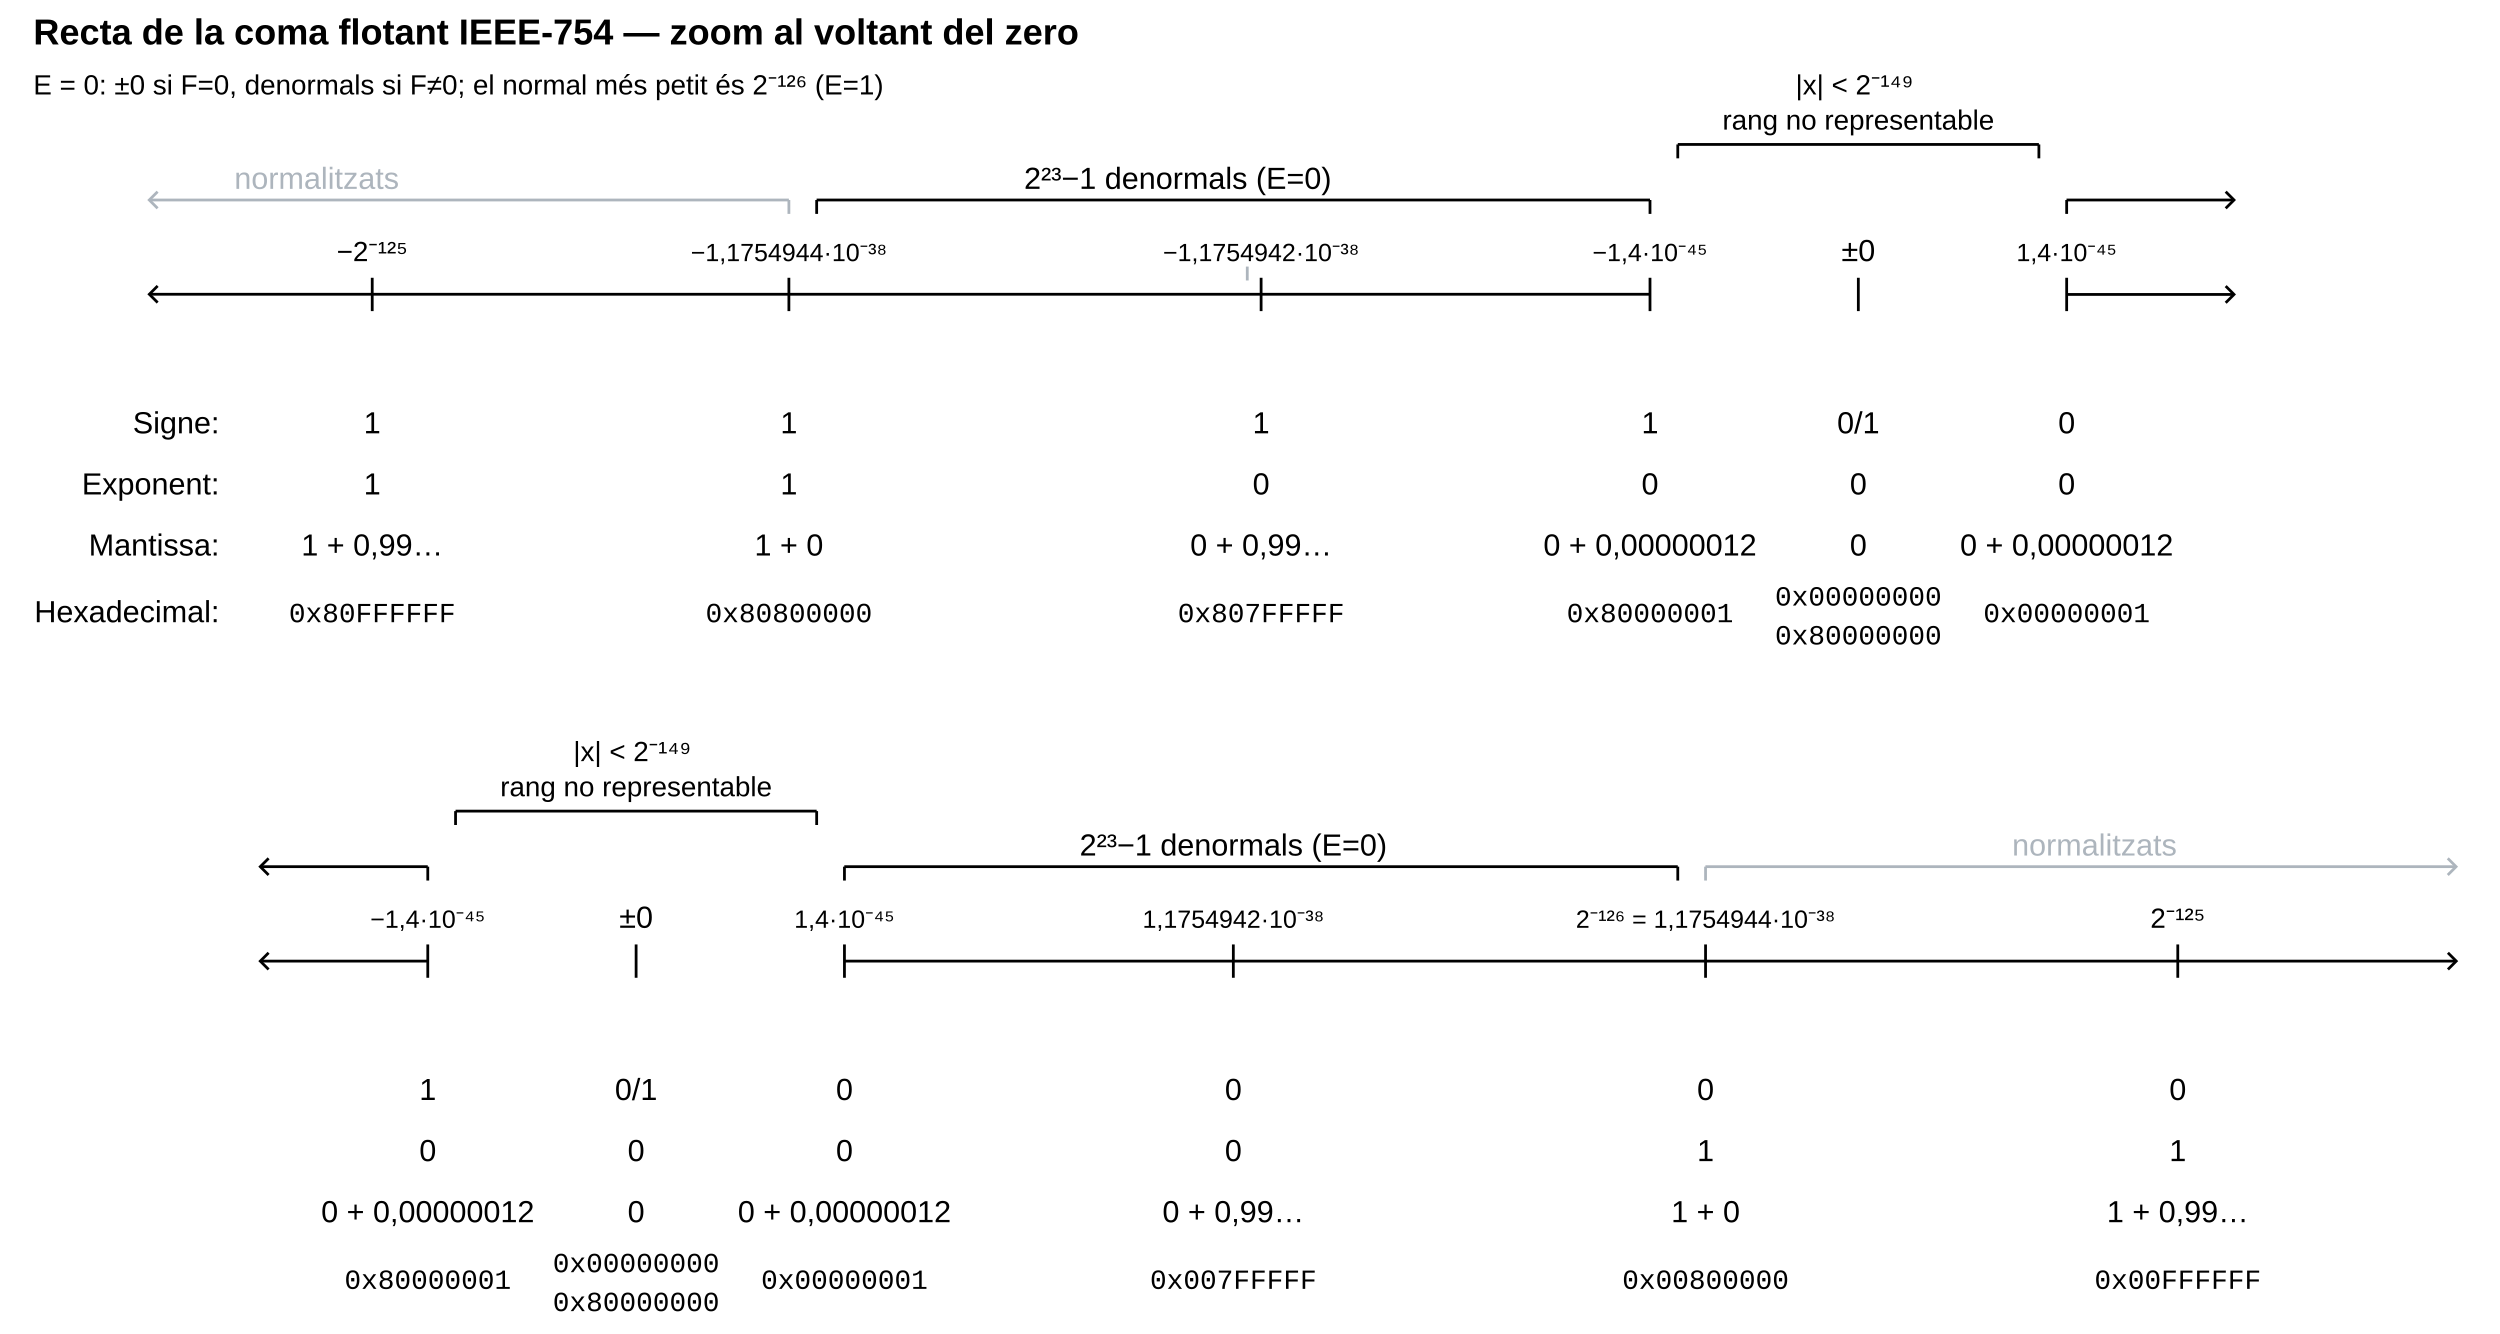
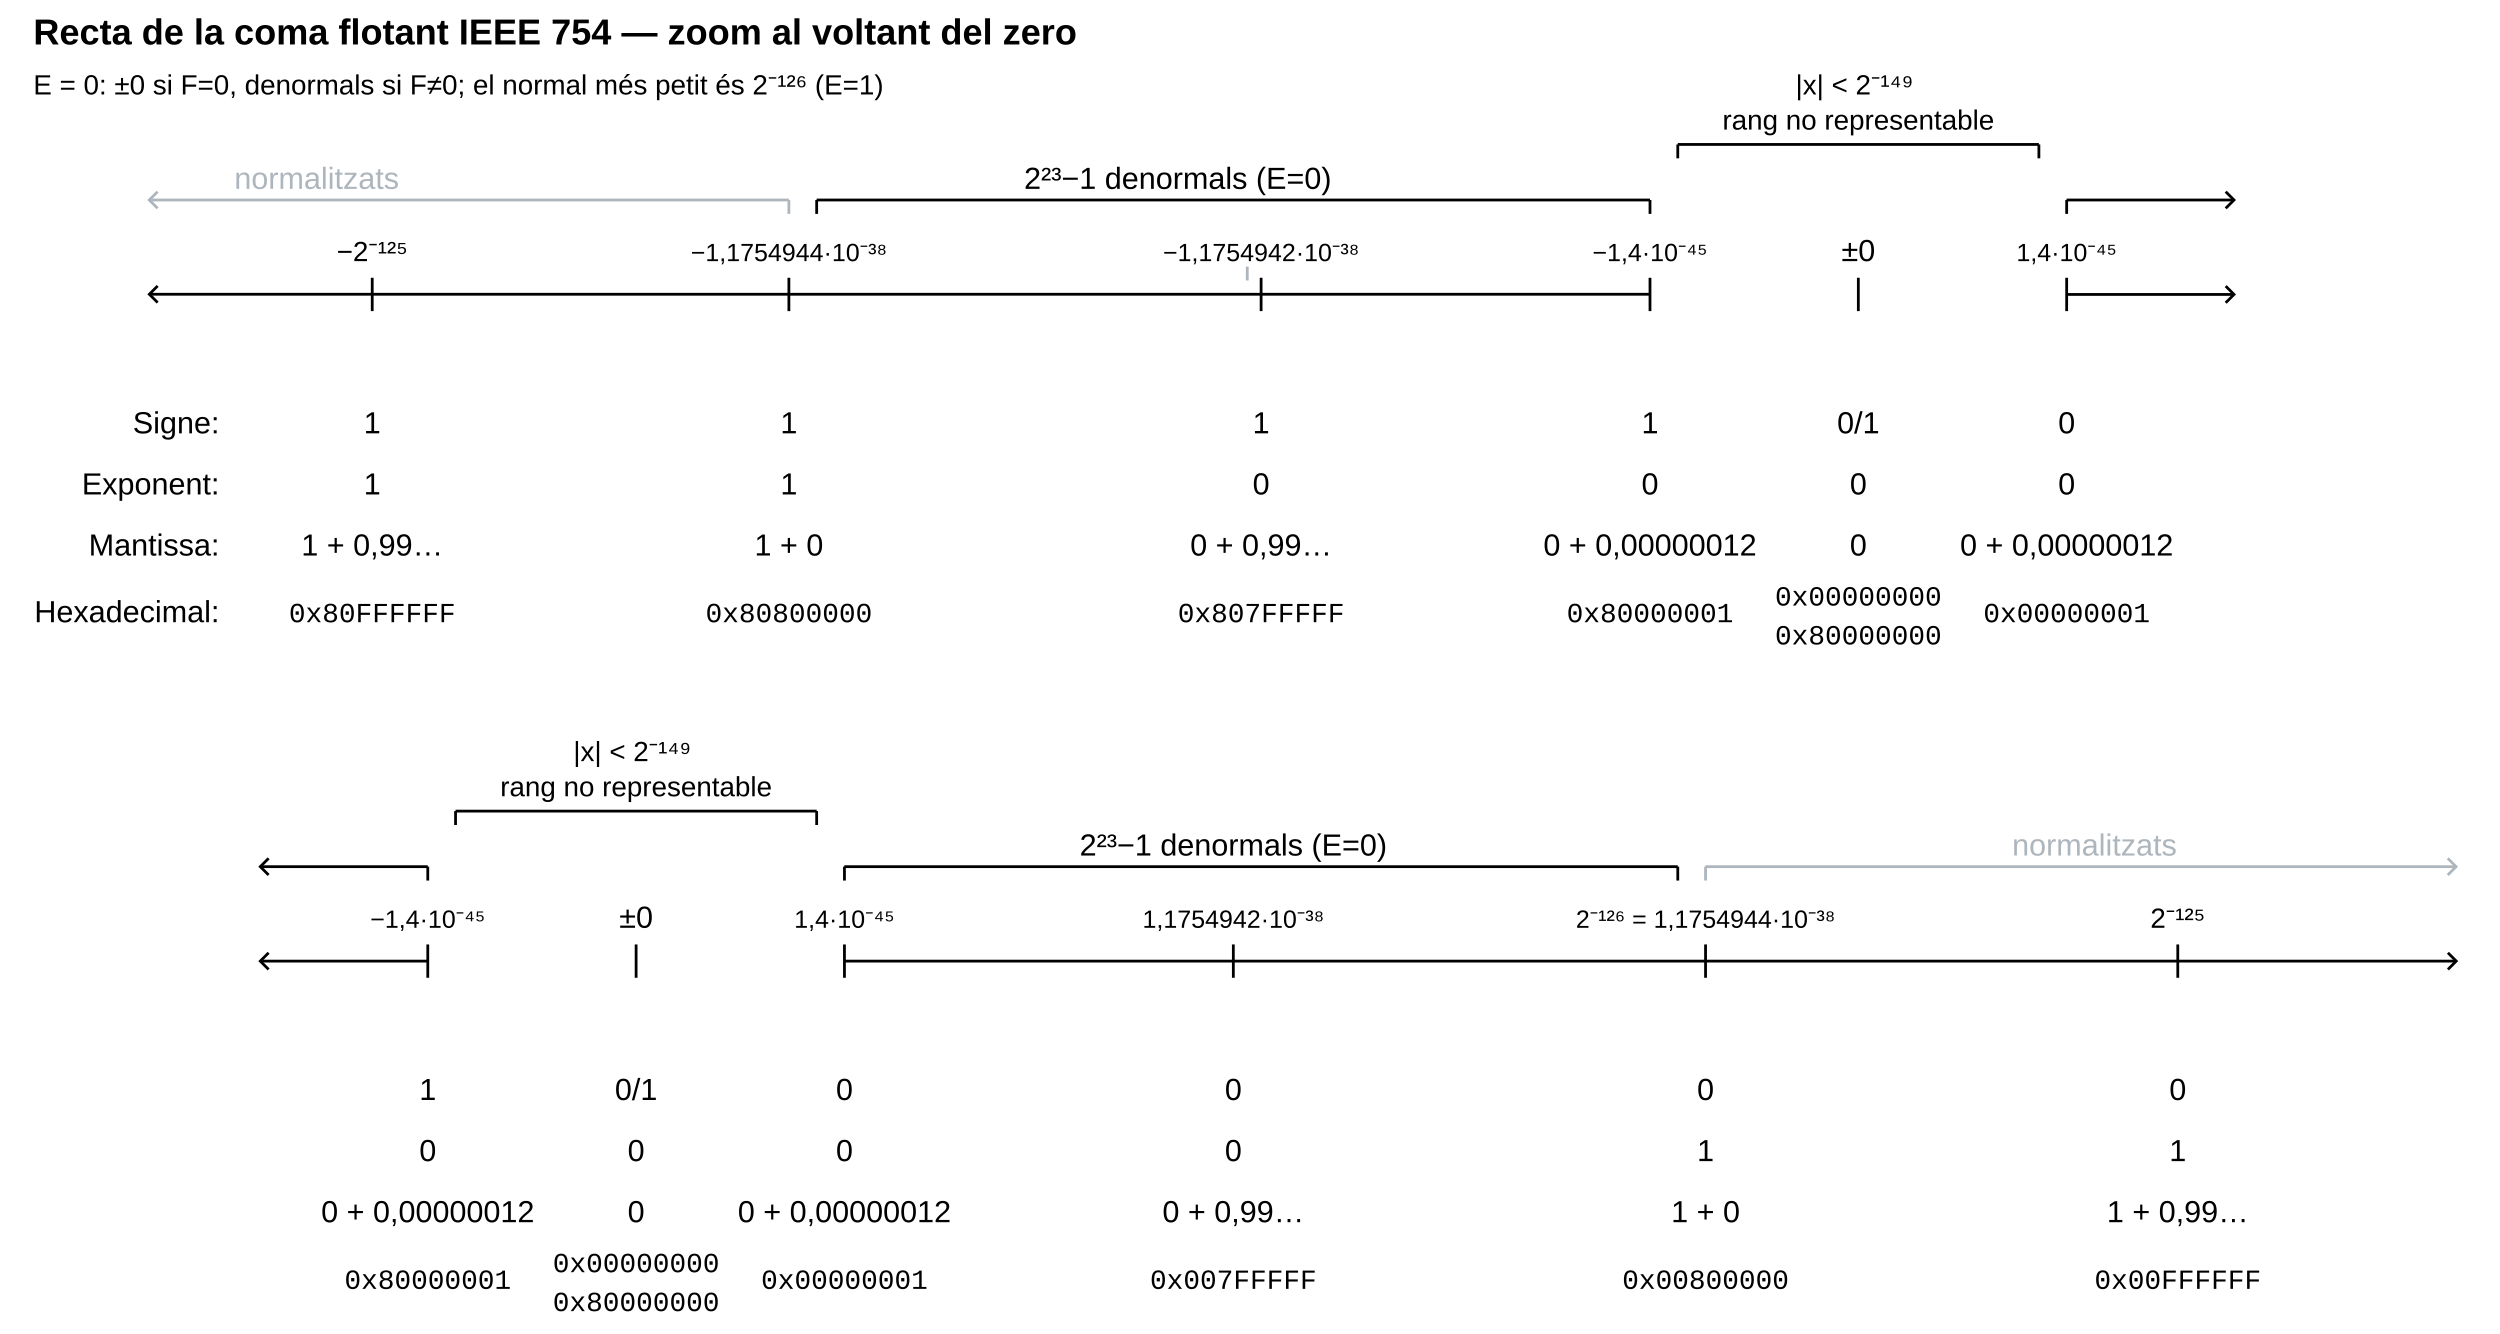
<svg xmlns="http://www.w3.org/2000/svg" width="900" height="480" viewBox="0 0 900 480" role="img" version="1.1" id="svg60">
  <defs id="defs60">
    <marker style="overflow:visible" id="marker109" refX="0" refY="0" orient="auto-start-reverse" markerWidth="1" markerHeight="1" viewBox="0 0 1 1" preserveAspectRatio="xMidYMid">
      <path style="fill:none;stroke:context-stroke;stroke-width:1;stroke-linecap:butt" d="M 3,-3 0,0 3,3" transform="rotate(180,0.125,0)" id="path109" />
    </marker>
    <marker style="overflow:visible" id="marker104" refX="0" refY="0" orient="auto-start-reverse" markerWidth="1" markerHeight="1" viewBox="0 0 1 1" preserveAspectRatio="xMidYMid">
      <path style="fill:none;stroke:context-stroke;stroke-width:1;stroke-linecap:butt" d="M 3,-3 0,0 3,3" transform="rotate(180,0.125,0)" id="path104" />
    </marker>
    <marker style="overflow:visible" id="ArrowWide" refX="0" refY="0" orient="auto-start-reverse" markerWidth="1" markerHeight="1" viewBox="0 0 1 1" preserveAspectRatio="xMidYMid">
      <path style="fill:none;stroke:context-stroke;stroke-width:1;stroke-linecap:butt" d="M 3,-3 0,0 3,3" transform="rotate(180,0.125,0)" id="path1" />
    </marker>
    <rect x="623.845" y="52.326" width="140.891" height="44.901" id="rect75" />
  </defs>
  <line x1="54" y1="105.933" x2="593.956" y2="105.933" stroke="#000000" stroke-width="0.652" id="line1" style="stroke-width:1;stroke-dasharray:none;marker-start:url(#ArrowWide)" />
  <line x1="134" y1="100" x2="134" y2="112" stroke="#000000" stroke-width="1" id="line2" />
  <text x="134" y="156" font-family="'Liberation Sans', Arial, Helvetica, sans-serif" font-size="11px" fill="#000000" text-anchor="middle" font-weight="normal" id="text2">1</text>
  <text x="134" y="178" font-family="'Liberation Sans', Arial, Helvetica, sans-serif" font-size="11px" fill="#000000" text-anchor="middle" font-weight="normal" id="text3">1</text>
  <text x="134" y="200" font-family="'Liberation Sans', Arial, Helvetica, sans-serif" font-size="11px" fill="#000000" text-anchor="middle" font-weight="normal" id="text4">1 + 0,99…</text>
  <text x="134" y="224" font-family="'Liberation Mono', 'Courier New', Courier, monospace" font-size="10px" fill="#000000" text-anchor="middle" font-weight="normal" id="text5">0x80FFFFFF</text>
  <line x1="284" y1="100" x2="284" y2="112" stroke="#000000" stroke-width="1" id="line5" />
  <text x="284" y="156" font-family="'Liberation Sans', Arial, Helvetica, sans-serif" font-size="11px" fill="#000000" text-anchor="middle" font-weight="normal" id="text6">1</text>
  <text x="284" y="178" font-family="'Liberation Sans', Arial, Helvetica, sans-serif" font-size="11px" fill="#000000" text-anchor="middle" font-weight="normal" id="text7">1</text>
  <text x="284" y="200" font-family="'Liberation Sans', Arial, Helvetica, sans-serif" font-size="11px" fill="#000000" text-anchor="middle" font-weight="normal" id="text8">1 + 0</text>
  <text x="284" y="224" font-family="'Liberation Mono', 'Courier New', Courier, monospace" font-size="10px" fill="#000000" text-anchor="middle" font-weight="normal" id="text9">0x80800000</text>
  <line x1="454" y1="100" x2="454" y2="112" stroke="#000000" stroke-width="1" id="line9" />
  <text x="454" y="156" font-family="'Liberation Sans', Arial, Helvetica, sans-serif" font-size="11px" fill="#000000" text-anchor="middle" font-weight="normal" id="text10">1</text>
  <text x="454" y="178" font-family="'Liberation Sans', Arial, Helvetica, sans-serif" font-size="11px" fill="#000000" text-anchor="middle" font-weight="normal" id="text11">0</text>
  <text x="454" y="200" font-family="'Liberation Sans', Arial, Helvetica, sans-serif" font-size="11px" fill="#000000" text-anchor="middle" font-weight="normal" id="text12">0 + 0,99…</text>
  <text x="454" y="224" font-family="'Liberation Mono', 'Courier New', Courier, monospace" font-size="10px" fill="#000000" text-anchor="middle" font-weight="normal" id="text13">0x807FFFFF</text>
  <line x1="594" y1="100" x2="594" y2="112" stroke="#000000" stroke-width="1" id="line13" />
  <text x="594" y="156" font-family="'Liberation Sans', Arial, Helvetica, sans-serif" font-size="11px" fill="#000000" text-anchor="middle" font-weight="normal" id="text14">1</text>
  <text x="594" y="178" font-family="'Liberation Sans', Arial, Helvetica, sans-serif" font-size="11px" fill="#000000" text-anchor="middle" font-weight="normal" id="text15">0</text>
  <text x="594" y="200" font-family="'Liberation Sans', Arial, Helvetica, sans-serif" font-size="11px" fill="#000000" text-anchor="middle" font-weight="normal" id="text16">0 + 0,00000012</text>
  <text x="594" y="224" font-family="'Liberation Mono', 'Courier New', Courier, monospace" font-size="10px" fill="#000000" text-anchor="middle" font-weight="normal" id="text17">0x80000001</text>
  <line x1="744" y1="100" x2="744" y2="112" stroke="#000000" stroke-width="1" id="line17" />
  <text x="744" y="156" font-family="'Liberation Sans', Arial, Helvetica, sans-serif" font-size="11px" fill="#000000" text-anchor="middle" font-weight="normal" id="text18">0</text>
  <text x="744" y="178" font-family="'Liberation Sans', Arial, Helvetica, sans-serif" font-size="11px" fill="#000000" text-anchor="middle" font-weight="normal" id="text19">0</text>
  <text x="744" y="200" font-family="'Liberation Sans', Arial, Helvetica, sans-serif" font-size="11px" fill="#000000" text-anchor="middle" font-weight="normal" id="text20">0 + 0,00000012</text>
  <text x="744" y="224" font-family="'Liberation Mono', 'Courier New', Courier, monospace" font-size="10px" fill="#000000" text-anchor="middle" font-weight="normal" id="text21">0x00000001</text>
  <line x1="669" y1="100" x2="669" y2="112" stroke="#000000" stroke-width="1" id="line33" />
  <text x="669" y="94" font-family="'Liberation Sans', Arial, Helvetica, sans-serif" font-size="11px" fill="#000000" text-anchor="middle" font-weight="normal" id="text34">±0</text>
  <text x="669" y="156" font-family="'Liberation Sans', Arial, Helvetica, sans-serif" font-size="11px" fill="#000000" text-anchor="middle" font-weight="normal" id="text35">0/1</text>
  <text x="669" y="178" font-family="'Liberation Sans', Arial, Helvetica, sans-serif" font-size="11px" fill="#000000" text-anchor="middle" font-weight="normal" id="text36">0</text>
  <text x="669" y="200" font-family="'Liberation Sans', Arial, Helvetica, sans-serif" font-size="11px" fill="#000000" text-anchor="middle" font-weight="normal" id="text37">0</text>
  <text x="669" y="218" font-family="'Liberation Mono', 'Courier New', Courier, monospace" font-size="10px" fill="#000000" text-anchor="middle" font-weight="normal" id="text38">0x00000000</text>
  <text x="669" y="232" font-family="'Liberation Mono', 'Courier New', Courier, monospace" font-size="10px" fill="#000000" text-anchor="middle" font-weight="normal" id="text39">0x80000000</text>
  <text x="79" y="156" font-family="'Liberation Sans', Arial, Helvetica, sans-serif" font-size="11px" fill="#000000" text-anchor="end" font-weight="normal" id="text40">Signe:</text>
  <text x="79" y="178" font-family="'Liberation Sans', Arial, Helvetica, sans-serif" font-size="11px" fill="#000000" text-anchor="end" font-weight="normal" id="text41">Exponent:</text>
  <text x="79" y="200" font-family="'Liberation Sans', Arial, Helvetica, sans-serif" font-size="11px" fill="#000000" text-anchor="end" font-weight="normal" id="text42">Mantissa:</text>
  <text x="79" y="224" font-family="'Liberation Sans', Arial, Helvetica, sans-serif" font-size="11px" fill="#000000" text-anchor="end" font-weight="normal" id="text43">Hexadecimal:</text>
  <text x="134" y="94" font-family="'Liberation Sans', Arial, Helvetica, sans-serif" font-size="10px" fill="#000000" text-anchor="middle" font-weight="normal" id="text45">−2⁻¹²⁵</text>
  <text x="284" y="94" font-family="'Liberation Sans', Arial, Helvetica, sans-serif" font-size="9px" fill="#000000" text-anchor="middle" font-weight="normal" id="text46">−1,1754944·10⁻³⁸</text>
  <text x="454" y="94" font-family="'Liberation Sans', Arial, Helvetica, sans-serif" font-size="9px" fill="#000000" text-anchor="middle" font-weight="normal" id="text47">−1,1754942·10⁻³⁸</text>
  <text x="594" y="94" font-family="'Liberation Sans', Arial, Helvetica, sans-serif" font-size="9px" fill="#000000" text-anchor="middle" font-weight="normal" id="text48">−1,4·10⁻⁴⁵</text>
  <text x="744" y="94" font-family="'Liberation Sans', Arial, Helvetica, sans-serif" font-size="9px" fill="#000000" text-anchor="middle" font-weight="normal" id="text49">1,4·10⁻⁴⁵</text>
  <line x1="744" y1="77" x2="744" y2="72" stroke="#000000" stroke-width="1" id="line55" />
  <text x="669" y="34" font-family="'Liberation Sans', Arial, Helvetica, sans-serif" font-size="10px" fill="#000000" text-anchor="middle" font-weight="normal" id="text58" style="font-style:normal;font-variant:normal;font-weight:normal;font-stretch:normal;font-size:10px;font-family:'Liberation Sans', Arial, Helvetica, sans-serif;-inkscape-font-specification:'Liberation Sans, Arial, Helvetica, sans-serif, Normal';font-variant-ligatures:normal;font-variant-caps:normal;font-variant-numeric:normal;font-variant-east-asian:normal;text-anchor:middle;fill:#000000">
    <tspan id="tspan72" x="669" y="34">|x| &lt; 2⁻¹⁴⁹</tspan>
    <tspan id="tspan74" x="669" y="46.66">rang no representable</tspan>
  </text>
-   <text x="12" y="16" font-family="'Liberation Sans', Arial, Helvetica, sans-serif" font-size="13px" fill="#000000" text-anchor="start" font-weight="bold" id="text59">Recta de la coma flotant IEEE-754 — zoom al voltant del zero</text>
+   <text x="12" y="16" font-family="'Liberation Sans', Arial, Helvetica, sans-serif" font-size="13px" fill="#000000" text-anchor="start" font-weight="bold" id="text59">Recta de la coma flotant IEEE 754 — zoom al voltant del zero</text>
  <text x="12" y="34" font-family="'Liberation Sans', Arial, Helvetica, sans-serif" font-size="10px" fill="#000000" text-anchor="start" font-weight="normal" id="text60">E = 0: ±0 si F=0, denormals si F≠0; el normal més petit és 2⁻¹²⁶ (E=1)</text>
  <line x1="294" y1="77" x2="294" y2="72" stroke="#000000" stroke-width="1" id="line62" />
  <line x1="293.978" y1="72" x2="593.996" y2="72" stroke="#000000" stroke-width="0.908" id="line63" style="stroke-width:1;stroke-dasharray:none" />
  <line x1="594" y1="72" x2="594" y2="77" stroke="#000000" stroke-width="1" id="line64" />
  <text x="424" y="68" font-family="'Liberation Sans', Arial, Helvetica, sans-serif" font-size="11px" fill="#000000" text-anchor="middle" font-weight="normal" id="text64">2²³−1 denormals (E=0)</text>
  <line x1="604" y1="57" x2="604" y2="52" stroke="#000000" stroke-width="1" id="line67" />
  <line x1="604.002" y1="52" x2="733.996" y2="52" stroke="#000000" stroke-width="0.908" id="line68" style="stroke-width:1;stroke-dasharray:none" />
  <line x1="734" y1="52" x2="734" y2="57" stroke="#000000" stroke-width="1" id="line69" />
  <text xml:space="preserve" id="text75" style="font-style:normal;font-variant:normal;font-weight:normal;font-stretch:normal;font-size:10px;font-family:'Liberation Sans', Arial, Helvetica, sans-serif;-inkscape-font-specification:'Liberation Sans, Arial, Helvetica, sans-serif, Normal';font-variant-ligatures:normal;font-variant-caps:normal;font-variant-numeric:normal;font-variant-east-asian:normal;text-align:start;writing-mode:lr-tb;direction:ltr;white-space:pre;shape-inside:url(#rect75);fill:none;fill-opacity:0.416;stroke-width:1;stroke-dasharray:none" />
  <line x1="53.982" y1="72" x2="283.996" y2="72" stroke="#000000" stroke-width="0.908" id="line75" style="stroke:#adb5bd;stroke-width:1;stroke-dasharray:none;stroke-opacity:1;marker-start:url(#marker104)" />
  <line x1="284" y1="72" x2="284" y2="77" stroke="#000000" stroke-width="1" id="line76" style="stroke:#adb5bd;stroke-opacity:1" />
  <text x="114" y="68" font-family="'Liberation Sans', Arial, Helvetica, sans-serif" font-size="11px" fill="#000000" text-anchor="middle" font-weight="normal" id="text76" style="fill:#adb5bd;fill-opacity:1">normalitzats</text>
  <line x1="449.018" y1="95.971" x2="449.018" y2="100.971" stroke="#000000" stroke-width="1" id="line76-6" style="stroke:#adb5bd;stroke-opacity:1" />
  <line x1="154" y1="340" x2="154" y2="352" stroke="#000000" stroke-width="1" id="line4" />
  <text x="154" y="396" font-family="'Liberation Sans', Arial, Helvetica, sans-serif" font-size="11px" fill="#000000" text-anchor="middle" font-weight="normal" id="text53">1</text>
  <text x="154" y="418" font-family="'Liberation Sans', Arial, Helvetica, sans-serif" font-size="11px" fill="#000000" text-anchor="middle" font-weight="normal" id="text54">0</text>
  <text x="154" y="440" font-family="'Liberation Sans', Arial, Helvetica, sans-serif" font-size="11px" fill="#000000" text-anchor="middle" font-weight="normal" id="text55">0 + 0,00000012</text>
  <text x="154" y="464" font-family="'Liberation Mono', 'Courier New', Courier, monospace" font-size="10px" fill="#000000" text-anchor="middle" font-weight="normal" id="text56">0x80000001</text>
  <line x1="304" y1="340" x2="304" y2="352" stroke="#000000" stroke-width="1" id="line58" />
  <text x="304" y="396" font-family="'Liberation Sans', Arial, Helvetica, sans-serif" font-size="11px" fill="#000000" text-anchor="middle" font-weight="normal" id="text61">0</text>
  <text x="304" y="418" font-family="'Liberation Sans', Arial, Helvetica, sans-serif" font-size="11px" fill="#000000" text-anchor="middle" font-weight="normal" id="text62">0</text>
  <text x="304" y="440" font-family="'Liberation Sans', Arial, Helvetica, sans-serif" font-size="11px" fill="#000000" text-anchor="middle" font-weight="normal" id="text63">0 + 0,00000012</text>
  <text x="304" y="464" font-family="'Liberation Mono', 'Courier New', Courier, monospace" font-size="10px" fill="#000000" text-anchor="middle" font-weight="normal" id="text65">0x00000001</text>
  <line x1="444" y1="340" x2="444" y2="352" stroke="#000000" stroke-width="1" id="line65" />
  <text x="444" y="396" font-family="'Liberation Sans', Arial, Helvetica, sans-serif" font-size="11px" fill="#000000" text-anchor="middle" font-weight="normal" id="text66">0</text>
  <text x="444" y="418" font-family="'Liberation Sans', Arial, Helvetica, sans-serif" font-size="11px" fill="#000000" text-anchor="middle" font-weight="normal" id="text67">0</text>
  <text x="444" y="440" font-family="'Liberation Sans', Arial, Helvetica, sans-serif" font-size="11px" fill="#000000" text-anchor="middle" font-weight="normal" id="text68">0 + 0,99…</text>
  <text x="444" y="464" font-family="'Liberation Mono', 'Courier New', Courier, monospace" font-size="10px" fill="#000000" text-anchor="middle" font-weight="normal" id="text69">0x007FFFFF</text>
  <line x1="614" y1="340" x2="614" y2="352" stroke="#000000" stroke-width="1" id="line70" />
  <text x="614" y="396" font-family="'Liberation Sans', Arial, Helvetica, sans-serif" font-size="11px" fill="#000000" text-anchor="middle" font-weight="normal" id="text70">0</text>
  <text x="614" y="418" font-family="'Liberation Sans', Arial, Helvetica, sans-serif" font-size="11px" fill="#000000" text-anchor="middle" font-weight="normal" id="text71">1</text>
  <text x="614" y="440" font-family="'Liberation Sans', Arial, Helvetica, sans-serif" font-size="11px" fill="#000000" text-anchor="middle" font-weight="normal" id="text72">1 + 0</text>
  <text x="614" y="464" font-family="'Liberation Mono', 'Courier New', Courier, monospace" font-size="10px" fill="#000000" text-anchor="middle" font-weight="normal" id="text73">0x00800000</text>
  <line x1="784" y1="340" x2="784" y2="352" stroke="#000000" stroke-width="1" id="line73" />
  <text x="784" y="396" font-family="'Liberation Sans', Arial, Helvetica, sans-serif" font-size="11px" fill="#000000" text-anchor="middle" font-weight="normal" id="text74">0</text>
  <text x="784" y="418" font-family="'Liberation Sans', Arial, Helvetica, sans-serif" font-size="11px" fill="#000000" text-anchor="middle" font-weight="normal" id="text77">1</text>
  <text x="784" y="440" font-family="'Liberation Sans', Arial, Helvetica, sans-serif" font-size="11px" fill="#000000" text-anchor="middle" font-weight="normal" id="text78">1 + 0,99…</text>
  <text x="784" y="464" font-family="'Liberation Mono', 'Courier New', Courier, monospace" font-size="10px" fill="#000000" text-anchor="middle" font-weight="normal" id="text80">0x00FFFFFF</text>
  <line x1="229" y1="340" x2="229" y2="352" stroke="#000000" stroke-width="1" id="line80" />
  <text x="229" y="334" font-family="'Liberation Sans', Arial, Helvetica, sans-serif" font-size="11px" fill="#000000" text-anchor="middle" font-weight="normal" id="text81">±0</text>
  <text x="229" y="396" font-family="'Liberation Sans', Arial, Helvetica, sans-serif" font-size="11px" fill="#000000" text-anchor="middle" font-weight="normal" id="text82">0/1</text>
  <text x="229" y="418" font-family="'Liberation Sans', Arial, Helvetica, sans-serif" font-size="11px" fill="#000000" text-anchor="middle" font-weight="normal" id="text83">0</text>
  <text x="229" y="440" font-family="'Liberation Sans', Arial, Helvetica, sans-serif" font-size="11px" fill="#000000" text-anchor="middle" font-weight="normal" id="text84">0</text>
  <text x="229" y="458" font-family="'Liberation Mono', 'Courier New', Courier, monospace" font-size="10px" fill="#000000" text-anchor="middle" font-weight="normal" id="text85">0x00000000</text>
  <text x="229" y="472" font-family="'Liberation Mono', 'Courier New', Courier, monospace" font-size="10px" fill="#000000" text-anchor="middle" font-weight="normal" id="text86">0x80000000</text>
  <text x="154" y="334" font-family="'Liberation Sans', Arial, Helvetica, sans-serif" font-size="9px" fill="#000000" text-anchor="middle" font-weight="normal" id="text87">−1,4·10⁻⁴⁵</text>
  <text x="304" y="334" font-family="'Liberation Sans', Arial, Helvetica, sans-serif" font-size="9px" fill="#000000" text-anchor="middle" font-weight="normal" id="text88">1,4·10⁻⁴⁵</text>
  <text x="444" y="334" font-family="'Liberation Sans', Arial, Helvetica, sans-serif" font-size="9px" fill="#000000" text-anchor="middle" font-weight="normal" id="text89">1,1754942·10⁻³⁸</text>
  <text x="614" y="334" font-family="'Liberation Sans', Arial, Helvetica, sans-serif" font-size="9px" fill="#000000" text-anchor="middle" font-weight="normal" id="text90">2⁻¹²⁶ = 1,1754944·10⁻³⁸</text>
  <text x="784" y="334" font-family="'Liberation Sans', Arial, Helvetica, sans-serif" font-size="10px" fill="#000000" text-anchor="middle" font-weight="normal" id="text91">2⁻¹²⁵</text>
  <line x1="304" y1="317" x2="304" y2="312" stroke="#000000" stroke-width="1" id="line91" />
  <line x1="303.947" y1="312" x2="603.996" y2="312" stroke="#000000" stroke-width="0.908" id="line92" style="stroke-width:1;stroke-dasharray:none" />
  <line x1="604" y1="312" x2="604" y2="317" stroke="#000000" stroke-width="1" id="line93" />
  <text x="444" y="308" font-family="'Liberation Sans', Arial, Helvetica, sans-serif" font-size="11px" fill="#000000" text-anchor="middle" font-weight="normal" id="text93">2²³−1 denormals (E=0)</text>
  <text x="229" y="274" font-family="'Liberation Sans', Arial, Helvetica, sans-serif" font-size="10px" fill="#000000" text-anchor="middle" font-weight="normal" id="text94" style="font-style:normal;font-variant:normal;font-weight:normal;font-stretch:normal;font-size:10px;font-family:'Liberation Sans', Arial, Helvetica, sans-serif;-inkscape-font-specification:'Liberation Sans, Arial, Helvetica, sans-serif, Normal';font-variant-ligatures:normal;font-variant-caps:normal;font-variant-numeric:normal;font-variant-east-asian:normal;text-anchor:middle;fill:#000000">
    <tspan id="tspan93" x="229" y="274">|x| &lt; 2⁻¹⁴⁹</tspan>
    <tspan id="tspan94" x="229" y="286.66">rang no representable</tspan>
  </text>
  <line x1="304.016" y1="346" x2="884" y2="346" stroke="#000000" stroke-width="0.676" id="line94" style="stroke-width:1;stroke-dasharray:none;marker-end:url(#marker109)" />
  <line x1="154" y1="312" x2="154" y2="317" stroke="#000000" stroke-width="1" id="line96" />
  <line x1="164" y1="297" x2="164" y2="292" stroke="#000000" stroke-width="1" id="line97" />
  <line x1="164.002" y1="292" x2="293.996" y2="292" stroke="#000000" stroke-width="0.908" id="line98" style="stroke-width:1;stroke-dasharray:none" />
  <line x1="294" y1="292" x2="294" y2="297" stroke="#000000" stroke-width="1" id="line99" />
  <line x1="614" y1="317" x2="614" y2="312" stroke="#000000" stroke-width="1" id="line100" style="stroke:#adb5bd;stroke-opacity:1" />
  <line x1="613.947" y1="312" x2="883.944" y2="312" stroke="#000000" stroke-width="0.908" id="line101" style="stroke:#adb5bd;stroke-width:1;stroke-dasharray:none;stroke-opacity:1;marker-end:url(#marker109)" />
  <text x="754" y="308" font-family="'Liberation Sans', Arial, Helvetica, sans-serif" font-size="11px" fill="#000000" text-anchor="middle" font-weight="normal" id="text101" style="fill:#adb5bd;fill-opacity:1">normalitzats</text>
  <line x1="743.947" y1="106" x2="803.996" y2="106" stroke="#000000" stroke-width="0.908" id="line102" style="stroke-width:1;stroke-dasharray:none;marker-end:url(#marker109)" />
  <line x1="743.947" y1="72" x2="803.996" y2="72" stroke="#000000" stroke-width="0.908" id="line107" style="stroke-width:1;stroke-dasharray:none;marker-end:url(#marker109)" />
  <line x1="93.947" y1="346" x2="153.996" y2="346" stroke="#000000" stroke-width="0.908" id="line108" style="stroke-width:1;stroke-dasharray:none;marker-start:url(#marker109)" />
  <line x1="93.947" y1="312" x2="153.996" y2="312" stroke="#000000" stroke-width="0.908" id="line109" style="stroke-width:1;stroke-dasharray:none;marker-start:url(#marker109)" />
</svg>
